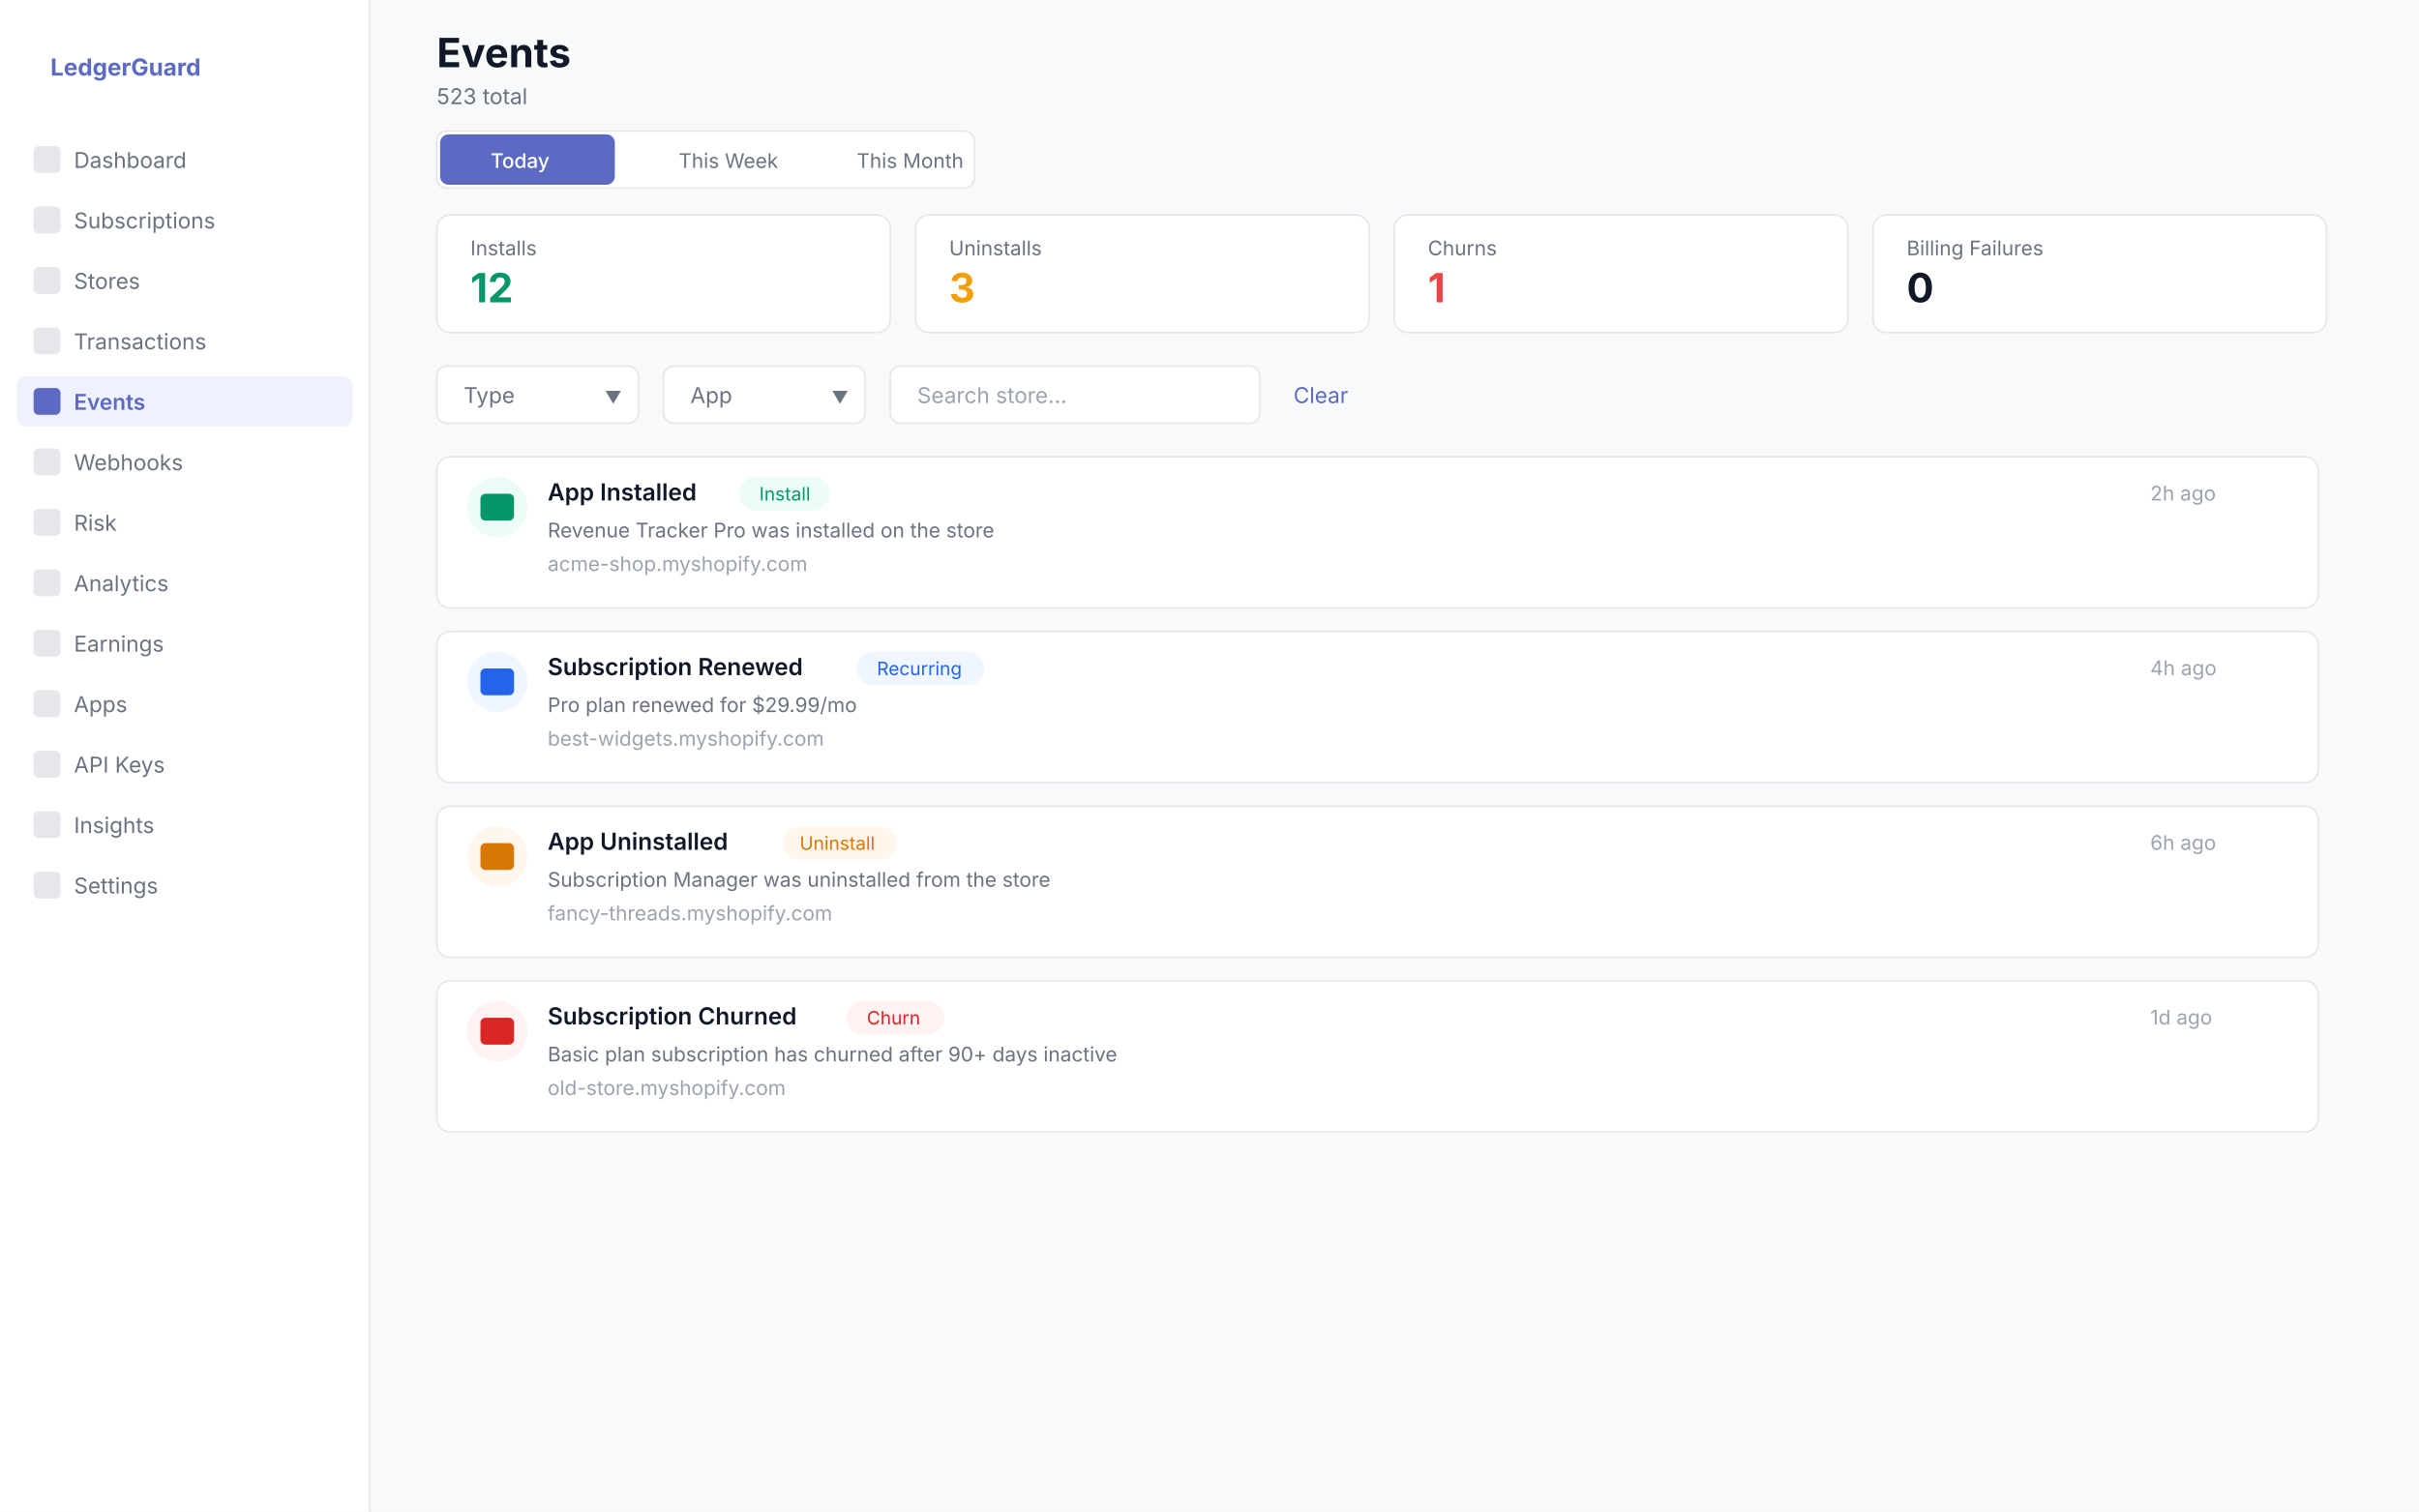
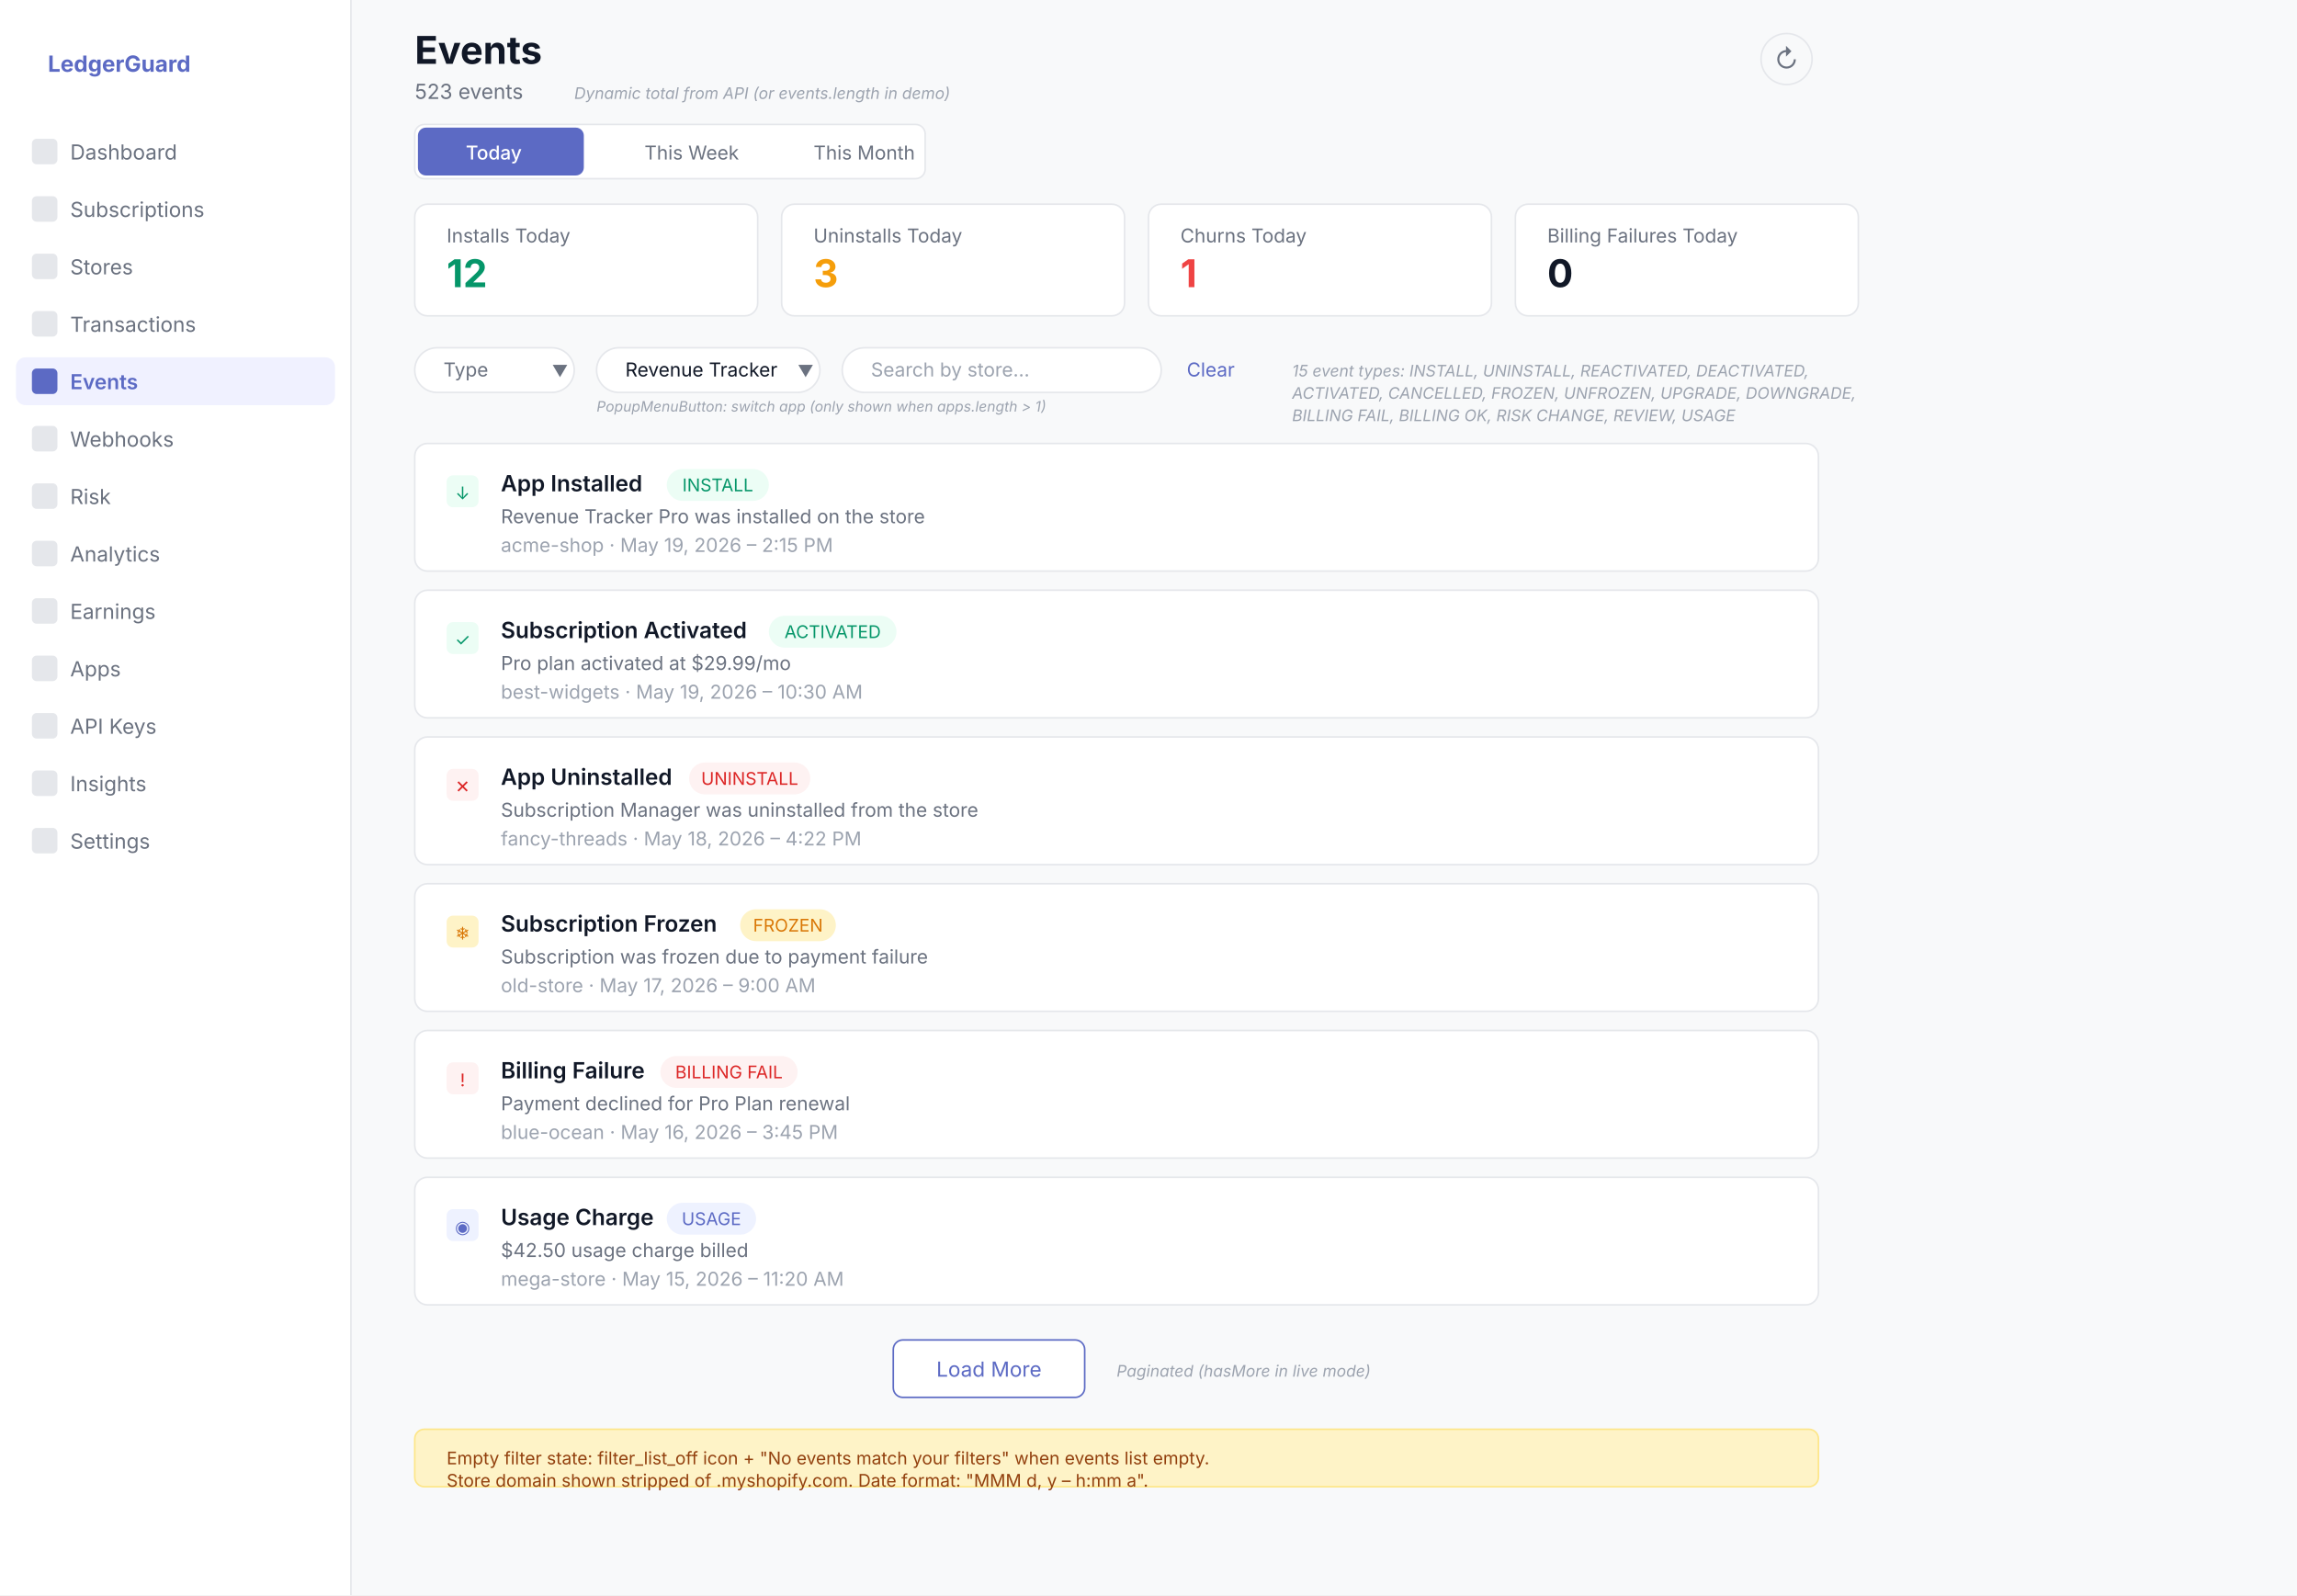
- <svg xmlns="http://www.w3.org/2000/svg" viewBox="0 0 1440 900" width="1440" height="900">
+ <svg xmlns="http://www.w3.org/2000/svg" viewBox="0 0 1440 1000" width="1440" height="1000">
  <defs>
    <style>
      text { font-family: -apple-system, BlinkMacSystemFont, 'Segoe UI', sans-serif; }
    </style>
  </defs>
-   <rect width="1440" height="900" fill="#F8F9FA" />
-   <rect x="0" y="0" width="220" height="900" fill="#FFFFFF" />
-   <line x1="220" y1="0" x2="220" y2="900" stroke="#E5E7EB" stroke-width="1" />
+   <rect width="1440" height="1000" fill="#F8F9FA" />
+   <rect x="0" y="0" width="220" height="1000" fill="#FFFFFF" />
+   <line x1="220" y1="0" x2="220" y2="1000" stroke="#E5E7EB" stroke-width="1" />
  <rect x="20" y="20" width="180" height="40" fill="none" />
  <text x="30" y="45" font-size="14" font-weight="bold" fill="#5C6AC4">LedgerGuard</text>
  <rect x="10" y="80" width="200" height="30" rx="6" fill="none" />
  <rect x="20" y="87" width="16" height="16" rx="3" fill="#E5E7EB" />
  <text x="44" y="100" font-size="13" fill="#6B7280">Dashboard</text>
  <rect x="10" y="116" width="200" height="30" rx="6" fill="none" />
  <rect x="20" y="123" width="16" height="16" rx="3" fill="#E5E7EB" />
  <text x="44" y="136" font-size="13" fill="#6B7280">Subscriptions</text>
  <rect x="10" y="152" width="200" height="30" rx="6" fill="none" />
  <rect x="20" y="159" width="16" height="16" rx="3" fill="#E5E7EB" />
  <text x="44" y="172" font-size="13" fill="#6B7280">Stores</text>
  <rect x="10" y="188" width="200" height="30" rx="6" fill="none" />
  <rect x="20" y="195" width="16" height="16" rx="3" fill="#E5E7EB" />
  <text x="44" y="208" font-size="13" fill="#6B7280">Transactions</text>
  <rect x="10" y="224" width="200" height="30" rx="6" fill="#F0F1FF" />
  <rect x="20" y="231" width="16" height="16" rx="3" fill="#5C6AC4" />
  <text x="44" y="244" font-size="13" font-weight="600" fill="#5C6AC4">Events</text>
  <rect x="10" y="260" width="200" height="30" rx="6" fill="none" />
  <rect x="20" y="267" width="16" height="16" rx="3" fill="#E5E7EB" />
  <text x="44" y="280" font-size="13" fill="#6B7280">Webhooks</text>
  <rect x="10" y="296" width="200" height="30" rx="6" fill="none" />
  <rect x="20" y="303" width="16" height="16" rx="3" fill="#E5E7EB" />
  <text x="44" y="316" font-size="13" fill="#6B7280">Risk</text>
  <rect x="10" y="332" width="200" height="30" rx="6" fill="none" />
  <rect x="20" y="339" width="16" height="16" rx="3" fill="#E5E7EB" />
  <text x="44" y="352" font-size="13" fill="#6B7280">Analytics</text>
  <rect x="10" y="368" width="200" height="30" rx="6" fill="none" />
  <rect x="20" y="375" width="16" height="16" rx="3" fill="#E5E7EB" />
  <text x="44" y="388" font-size="13" fill="#6B7280">Earnings</text>
  <rect x="10" y="404" width="200" height="30" rx="6" fill="none" />
  <rect x="20" y="411" width="16" height="16" rx="3" fill="#E5E7EB" />
  <text x="44" y="424" font-size="13" fill="#6B7280">Apps</text>
  <rect x="10" y="440" width="200" height="30" rx="6" fill="none" />
  <rect x="20" y="447" width="16" height="16" rx="3" fill="#E5E7EB" />
  <text x="44" y="460" font-size="13" fill="#6B7280">API Keys</text>
  <rect x="10" y="476" width="200" height="30" rx="6" fill="none" />
  <rect x="20" y="483" width="16" height="16" rx="3" fill="#E5E7EB" />
  <text x="44" y="496" font-size="13" fill="#6B7280">Insights</text>
  <rect x="10" y="512" width="200" height="30" rx="6" fill="none" />
  <rect x="20" y="519" width="16" height="16" rx="3" fill="#E5E7EB" />
  <text x="44" y="532" font-size="13" fill="#6B7280">Settings</text>
  <text x="260" y="40" font-size="24" font-weight="bold" fill="#111827">Events</text>
-   <text x="260" y="62" font-size="13" fill="#6B7280">523 total</text>
+   <text x="260" y="62" font-size="13" fill="#6B7280">523 events</text>
+   <circle cx="1120" cy="37" r="16" fill="none" stroke="#E5E7EB" stroke-width="1" />
+   <text x="1120" y="43" text-anchor="middle" font-size="16" fill="#6B7280">↻</text>
+   <text x="360" y="62" font-size="10" fill="#9CA3AF" font-style="italic">Dynamic total from API (or events.length in demo)</text>
  <rect x="260" y="78" width="320" height="34" rx="6" fill="#FFFFFF" stroke="#E5E7EB" stroke-width="1" />
  <rect x="262" y="80" width="104" height="30" rx="5" fill="#5C6AC4" />
  <text x="292" y="100" font-size="12" font-weight="500" fill="#FFFFFF">Today</text>
  <text x="404" y="100" font-size="12" fill="#6B7280">This Week</text>
  <text x="510" y="100" font-size="12" fill="#6B7280">This Month</text>
-   <rect x="260" y="128" width="270" height="70" rx="8" fill="#FFFFFF" stroke="#E5E7EB" stroke-width="1" />
-   <text x="280" y="152" font-size="12" fill="#6B7280">Installs</text>
+   <rect x="260" y="128" width="215" height="70" rx="8" fill="#FFFFFF" stroke="#E5E7EB" stroke-width="1" />
+   <text x="280" y="152" font-size="12" fill="#6B7280">Installs Today</text>
  <text x="280" y="180" font-size="24" font-weight="bold" fill="#059669">12</text>
-   <rect x="545" y="128" width="270" height="70" rx="8" fill="#FFFFFF" stroke="#E5E7EB" stroke-width="1" />
-   <text x="565" y="152" font-size="12" fill="#6B7280">Uninstalls</text>
-   <text x="565" y="180" font-size="24" font-weight="bold" fill="#F59E0B">3</text>
-   <rect x="830" y="128" width="270" height="70" rx="8" fill="#FFFFFF" stroke="#E5E7EB" stroke-width="1" />
-   <text x="850" y="152" font-size="12" fill="#6B7280">Churns</text>
-   <text x="850" y="180" font-size="24" font-weight="bold" fill="#EF4444">1</text>
-   <rect x="1115" y="128" width="270" height="70" rx="8" fill="#FFFFFF" stroke="#E5E7EB" stroke-width="1" />
-   <text x="1135" y="152" font-size="12" fill="#6B7280">Billing Failures</text>
-   <text x="1135" y="180" font-size="24" font-weight="bold" fill="#111827">0</text>
-   <rect x="260" y="218" width="120" height="34" rx="6" fill="#FFFFFF" stroke="#E5E7EB" stroke-width="1" />
-   <text x="276" y="240" font-size="13" fill="#6B7280">Type</text>
-   <text x="360" y="240" font-size="10" fill="#6B7280">▼</text>
-   <rect x="395" y="218" width="120" height="34" rx="6" fill="#FFFFFF" stroke="#E5E7EB" stroke-width="1" />
-   <text x="411" y="240" font-size="13" fill="#6B7280">App</text>
-   <text x="495" y="240" font-size="10" fill="#6B7280">▼</text>
-   <rect x="530" y="218" width="220" height="34" rx="6" fill="#FFFFFF" stroke="#E5E7EB" stroke-width="1" />
-   <text x="546" y="240" font-size="13" fill="#9CA3AF">Search store...</text>
-   <text x="770" y="240" font-size="13" fill="#5C6AC4" cursor="pointer">Clear</text>
-   <rect x="260" y="272" width="1120" height="90" rx="8" fill="#FFFFFF" stroke="#E5E7EB" stroke-width="1" />
-   <circle cx="296" cy="302" r="18" fill="#ECFDF5" />
-   <rect x="286" y="294" width="20" height="16" rx="3" fill="#059669" />
-   <text x="326" y="298" font-size="14" font-weight="600" fill="#111827">App Installed</text>
-   <rect x="440" y="284" width="54" height="20" rx="10" fill="#ECFDF5" />
-   <text x="452" y="298" font-size="11" fill="#059669">Install</text>
-   <text x="326" y="320" font-size="12" fill="#6B7280">Revenue Tracker Pro was installed on the store</text>
-   <text x="326" y="340" font-size="12" fill="#9CA3AF">acme-shop.myshopify.com</text>
-   <text x="1280" y="298" font-size="12" fill="#9CA3AF">2h ago</text>
-   <rect x="260" y="376" width="1120" height="90" rx="8" fill="#FFFFFF" stroke="#E5E7EB" stroke-width="1" />
-   <circle cx="296" cy="406" r="18" fill="#EFF6FF" />
-   <rect x="286" y="398" width="20" height="16" rx="3" fill="#2563EB" />
-   <text x="326" y="402" font-size="14" font-weight="600" fill="#111827">Subscription Renewed</text>
-   <rect x="510" y="388" width="76" height="20" rx="10" fill="#EFF6FF" />
-   <text x="522" y="402" font-size="11" fill="#2563EB">Recurring</text>
-   <text x="326" y="424" font-size="12" fill="#6B7280">Pro plan renewed for $29.99/mo</text>
-   <text x="326" y="444" font-size="12" fill="#9CA3AF">best-widgets.myshopify.com</text>
-   <text x="1280" y="402" font-size="12" fill="#9CA3AF">4h ago</text>
-   <rect x="260" y="480" width="1120" height="90" rx="8" fill="#FFFFFF" stroke="#E5E7EB" stroke-width="1" />
-   <circle cx="296" cy="510" r="18" fill="#FFF7ED" />
-   <rect x="286" y="502" width="20" height="16" rx="3" fill="#D97706" />
-   <text x="326" y="506" font-size="14" font-weight="600" fill="#111827">App Uninstalled</text>
-   <rect x="466" y="492" width="68" height="20" rx="10" fill="#FFF7ED" />
-   <text x="476" y="506" font-size="11" fill="#D97706">Uninstall</text>
-   <text x="326" y="528" font-size="12" fill="#6B7280">Subscription Manager was uninstalled from the store</text>
-   <text x="326" y="548" font-size="12" fill="#9CA3AF">fancy-threads.myshopify.com</text>
-   <text x="1280" y="506" font-size="12" fill="#9CA3AF">6h ago</text>
-   <rect x="260" y="584" width="1120" height="90" rx="8" fill="#FFFFFF" stroke="#E5E7EB" stroke-width="1" />
-   <circle cx="296" cy="614" r="18" fill="#FEF2F2" />
-   <rect x="286" y="606" width="20" height="16" rx="3" fill="#DC2626" />
-   <text x="326" y="610" font-size="14" font-weight="600" fill="#111827">Subscription Churned</text>
-   <rect x="504" y="596" width="58" height="20" rx="10" fill="#FEF2F2" />
-   <text x="516" y="610" font-size="11" fill="#DC2626">Churn</text>
-   <text x="326" y="632" font-size="12" fill="#6B7280">Basic plan subscription has churned after 90+ days inactive</text>
-   <text x="326" y="652" font-size="12" fill="#9CA3AF">old-store.myshopify.com</text>
-   <text x="1280" y="610" font-size="12" fill="#9CA3AF">1d ago</text>
+   <rect x="490" y="128" width="215" height="70" rx="8" fill="#FFFFFF" stroke="#E5E7EB" stroke-width="1" />
+   <text x="510" y="152" font-size="12" fill="#6B7280">Uninstalls Today</text>
+   <text x="510" y="180" font-size="24" font-weight="bold" fill="#F59E0B">3</text>
+   <rect x="720" y="128" width="215" height="70" rx="8" fill="#FFFFFF" stroke="#E5E7EB" stroke-width="1" />
+   <text x="740" y="152" font-size="12" fill="#6B7280">Churns Today</text>
+   <text x="740" y="180" font-size="24" font-weight="bold" fill="#EF4444">1</text>
+   <rect x="950" y="128" width="215" height="70" rx="8" fill="#FFFFFF" stroke="#E5E7EB" stroke-width="1" />
+   <text x="970" y="152" font-size="12" fill="#6B7280">Billing Failures Today</text>
+   <text x="970" y="180" font-size="24" font-weight="bold" fill="#111827">0</text>
+   <rect x="260" y="218" width="100" height="28" rx="14" fill="#FFFFFF" stroke="#E5E7EB" stroke-width="1" />
+   <text x="278" y="236" font-size="12" fill="#6B7280">Type</text>
+   <text x="346" y="236" font-size="10" fill="#6B7280">▼</text>
+   <rect x="374" y="218" width="140" height="28" rx="14" fill="#FFFFFF" stroke="#E5E7EB" stroke-width="1" />
+   <text x="392" y="236" font-size="12" fill="#111827">Revenue Tracker</text>
+   <text x="500" y="236" font-size="10" fill="#6B7280">▼</text>
+   <text x="374" y="258" font-size="9" fill="#9CA3AF" font-style="italic">PopupMenuButton: switch app (only shown when apps.length &gt; 1)</text>
+   <rect x="528" y="218" width="200" height="28" rx="14" fill="#FFFFFF" stroke="#E5E7EB" stroke-width="1" />
+   <text x="546" y="236" font-size="12" fill="#9CA3AF">Search by store...</text>
+   <text x="744" y="236" font-size="12" fill="#5C6AC4" cursor="pointer">Clear</text>
+   <text x="810" y="236" font-size="10" fill="#9CA3AF" font-style="italic">15 event types: INSTALL, UNINSTALL, REACTIVATED, DEACTIVATED,</text>
+   <text x="810" y="250" font-size="10" fill="#9CA3AF" font-style="italic">ACTIVATED, CANCELLED, FROZEN, UNFROZEN, UPGRADE, DOWNGRADE,</text>
+   <text x="810" y="264" font-size="10" fill="#9CA3AF" font-style="italic">BILLING FAIL, BILLING OK, RISK CHANGE, REVIEW, USAGE</text>
+   <rect x="260" y="278" width="880" height="80" rx="8" fill="#FFFFFF" stroke="#E5E7EB" stroke-width="1" />
+   <rect x="280" y="298" width="20" height="20" rx="4" fill="#ECFDF5" />
+   <text x="290" y="313" text-anchor="middle" font-size="11" fill="#059669">↓</text>
+   <text x="314" y="308" font-size="14" font-weight="600" fill="#111827">App Installed</text>
+   <rect x="418" y="294" width="64" height="20" rx="10" fill="#ECFDF5" />
+   <text x="450" y="308" text-anchor="middle" font-size="11" fill="#059669">INSTALL</text>
+   <text x="314" y="328" font-size="12" fill="#6B7280">Revenue Tracker Pro was installed on the store</text>
+   <text x="314" y="346" font-size="12" fill="#9CA3AF">acme-shop  ·  May 19, 2026 – 2:15 PM</text>
+   <rect x="260" y="370" width="880" height="80" rx="8" fill="#FFFFFF" stroke="#E5E7EB" stroke-width="1" />
+   <rect x="280" y="390" width="20" height="20" rx="4" fill="#ECFDF5" />
+   <text x="290" y="405" text-anchor="middle" font-size="11" fill="#059669">✓</text>
+   <text x="314" y="400" font-size="14" font-weight="600" fill="#111827">Subscription Activated</text>
+   <rect x="482" y="386" width="80" height="20" rx="10" fill="#ECFDF5" />
+   <text x="522" y="400" text-anchor="middle" font-size="11" fill="#059669">ACTIVATED</text>
+   <text x="314" y="420" font-size="12" fill="#6B7280">Pro plan activated at $29.99/mo</text>
+   <text x="314" y="438" font-size="12" fill="#9CA3AF">best-widgets  ·  May 19, 2026 – 10:30 AM</text>
+   <rect x="260" y="462" width="880" height="80" rx="8" fill="#FFFFFF" stroke="#E5E7EB" stroke-width="1" />
+   <rect x="280" y="482" width="20" height="20" rx="4" fill="#FEF2F2" />
+   <text x="290" y="497" text-anchor="middle" font-size="11" fill="#DC2626">✕</text>
+   <text x="314" y="492" font-size="14" font-weight="600" fill="#111827">App Uninstalled</text>
+   <rect x="432" y="478" width="76" height="20" rx="10" fill="#FEF2F2" />
+   <text x="470" y="492" text-anchor="middle" font-size="11" fill="#DC2626">UNINSTALL</text>
+   <text x="314" y="512" font-size="12" fill="#6B7280">Subscription Manager was uninstalled from the store</text>
+   <text x="314" y="530" font-size="12" fill="#9CA3AF">fancy-threads  ·  May 18, 2026 – 4:22 PM</text>
+   <rect x="260" y="554" width="880" height="80" rx="8" fill="#FFFFFF" stroke="#E5E7EB" stroke-width="1" />
+   <rect x="280" y="574" width="20" height="20" rx="4" fill="#FEF3C7" />
+   <text x="290" y="589" text-anchor="middle" font-size="11" fill="#D97706">❄</text>
+   <text x="314" y="584" font-size="14" font-weight="600" fill="#111827">Subscription Frozen</text>
+   <rect x="464" y="570" width="60" height="20" rx="10" fill="#FEF3C7" />
+   <text x="494" y="584" text-anchor="middle" font-size="11" fill="#D97706">FROZEN</text>
+   <text x="314" y="604" font-size="12" fill="#6B7280">Subscription was frozen due to payment failure</text>
+   <text x="314" y="622" font-size="12" fill="#9CA3AF">old-store  ·  May 17, 2026 – 9:00 AM</text>
+   <rect x="260" y="646" width="880" height="80" rx="8" fill="#FFFFFF" stroke="#E5E7EB" stroke-width="1" />
+   <rect x="280" y="666" width="20" height="20" rx="4" fill="#FEF2F2" />
+   <text x="290" y="681" text-anchor="middle" font-size="11" fill="#DC2626">!</text>
+   <text x="314" y="676" font-size="14" font-weight="600" fill="#111827">Billing Failure</text>
+   <rect x="414" y="662" width="86" height="20" rx="10" fill="#FEF2F2" />
+   <text x="457" y="676" text-anchor="middle" font-size="11" fill="#DC2626">BILLING FAIL</text>
+   <text x="314" y="696" font-size="12" fill="#6B7280">Payment declined for Pro Plan renewal</text>
+   <text x="314" y="714" font-size="12" fill="#9CA3AF">blue-ocean  ·  May 16, 2026 – 3:45 PM</text>
+   <rect x="260" y="738" width="880" height="80" rx="8" fill="#FFFFFF" stroke="#E5E7EB" stroke-width="1" />
+   <rect x="280" y="758" width="20" height="20" rx="4" fill="#EEF2FF" />
+   <text x="290" y="773" text-anchor="middle" font-size="11" fill="#5C6AC4">◉</text>
+   <text x="314" y="768" font-size="14" font-weight="600" fill="#111827">Usage Charge</text>
+   <rect x="418" y="754" width="56" height="20" rx="10" fill="#EEF2FF" />
+   <text x="446" y="768" text-anchor="middle" font-size="11" fill="#5C6AC4">USAGE</text>
+   <text x="314" y="788" font-size="12" fill="#6B7280">$42.50 usage charge billed</text>
+   <text x="314" y="806" font-size="12" fill="#9CA3AF">mega-store  ·  May 15, 2026 – 11:20 AM</text>
+   <rect x="560" y="840" width="120" height="36" rx="6" fill="#FFFFFF" stroke="#5C6AC4" stroke-width="1" />
+   <text x="620" y="863" text-anchor="middle" font-size="13" fill="#5C6AC4">Load More</text>
+   <text x="700" y="863" font-size="10" fill="#9CA3AF" font-style="italic">Paginated (hasMore in live mode)</text>
+   <rect x="260" y="896" width="880" height="36" rx="6" fill="#FEF3C7" stroke="#FDE68A" stroke-width="1" />
+   <text x="280" y="918" font-size="11" fill="#92400E">Empty filter state: filter_list_off icon + "No events match your filters" when events list empty.</text>
+   <text x="280" y="932" font-size="11" fill="#92400E">Store domain shown stripped of .myshopify.com. Date format: "MMM d, y – h:mm a".</text>
</svg>
